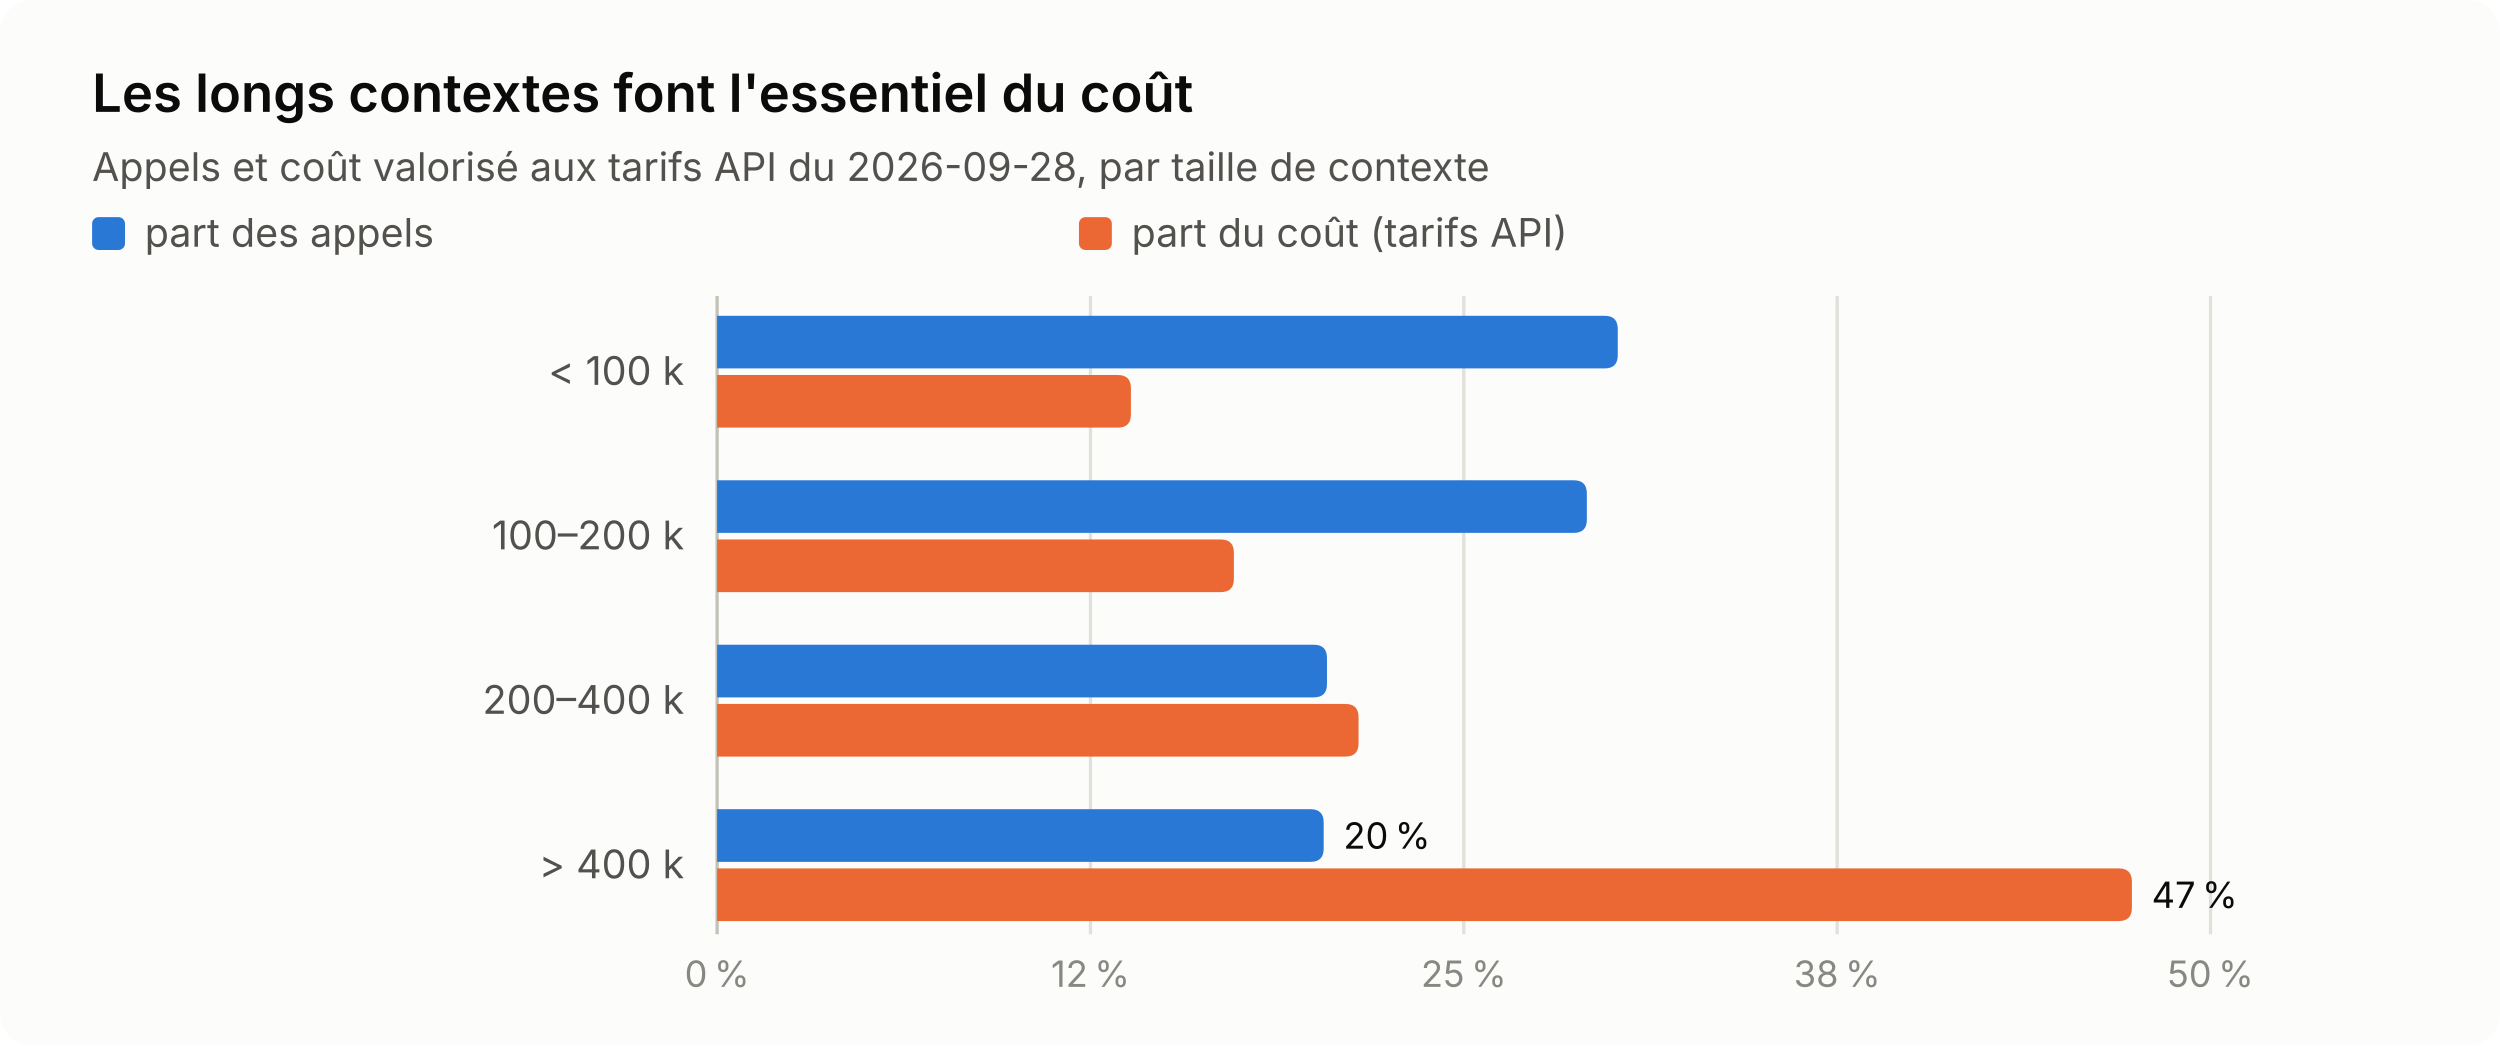
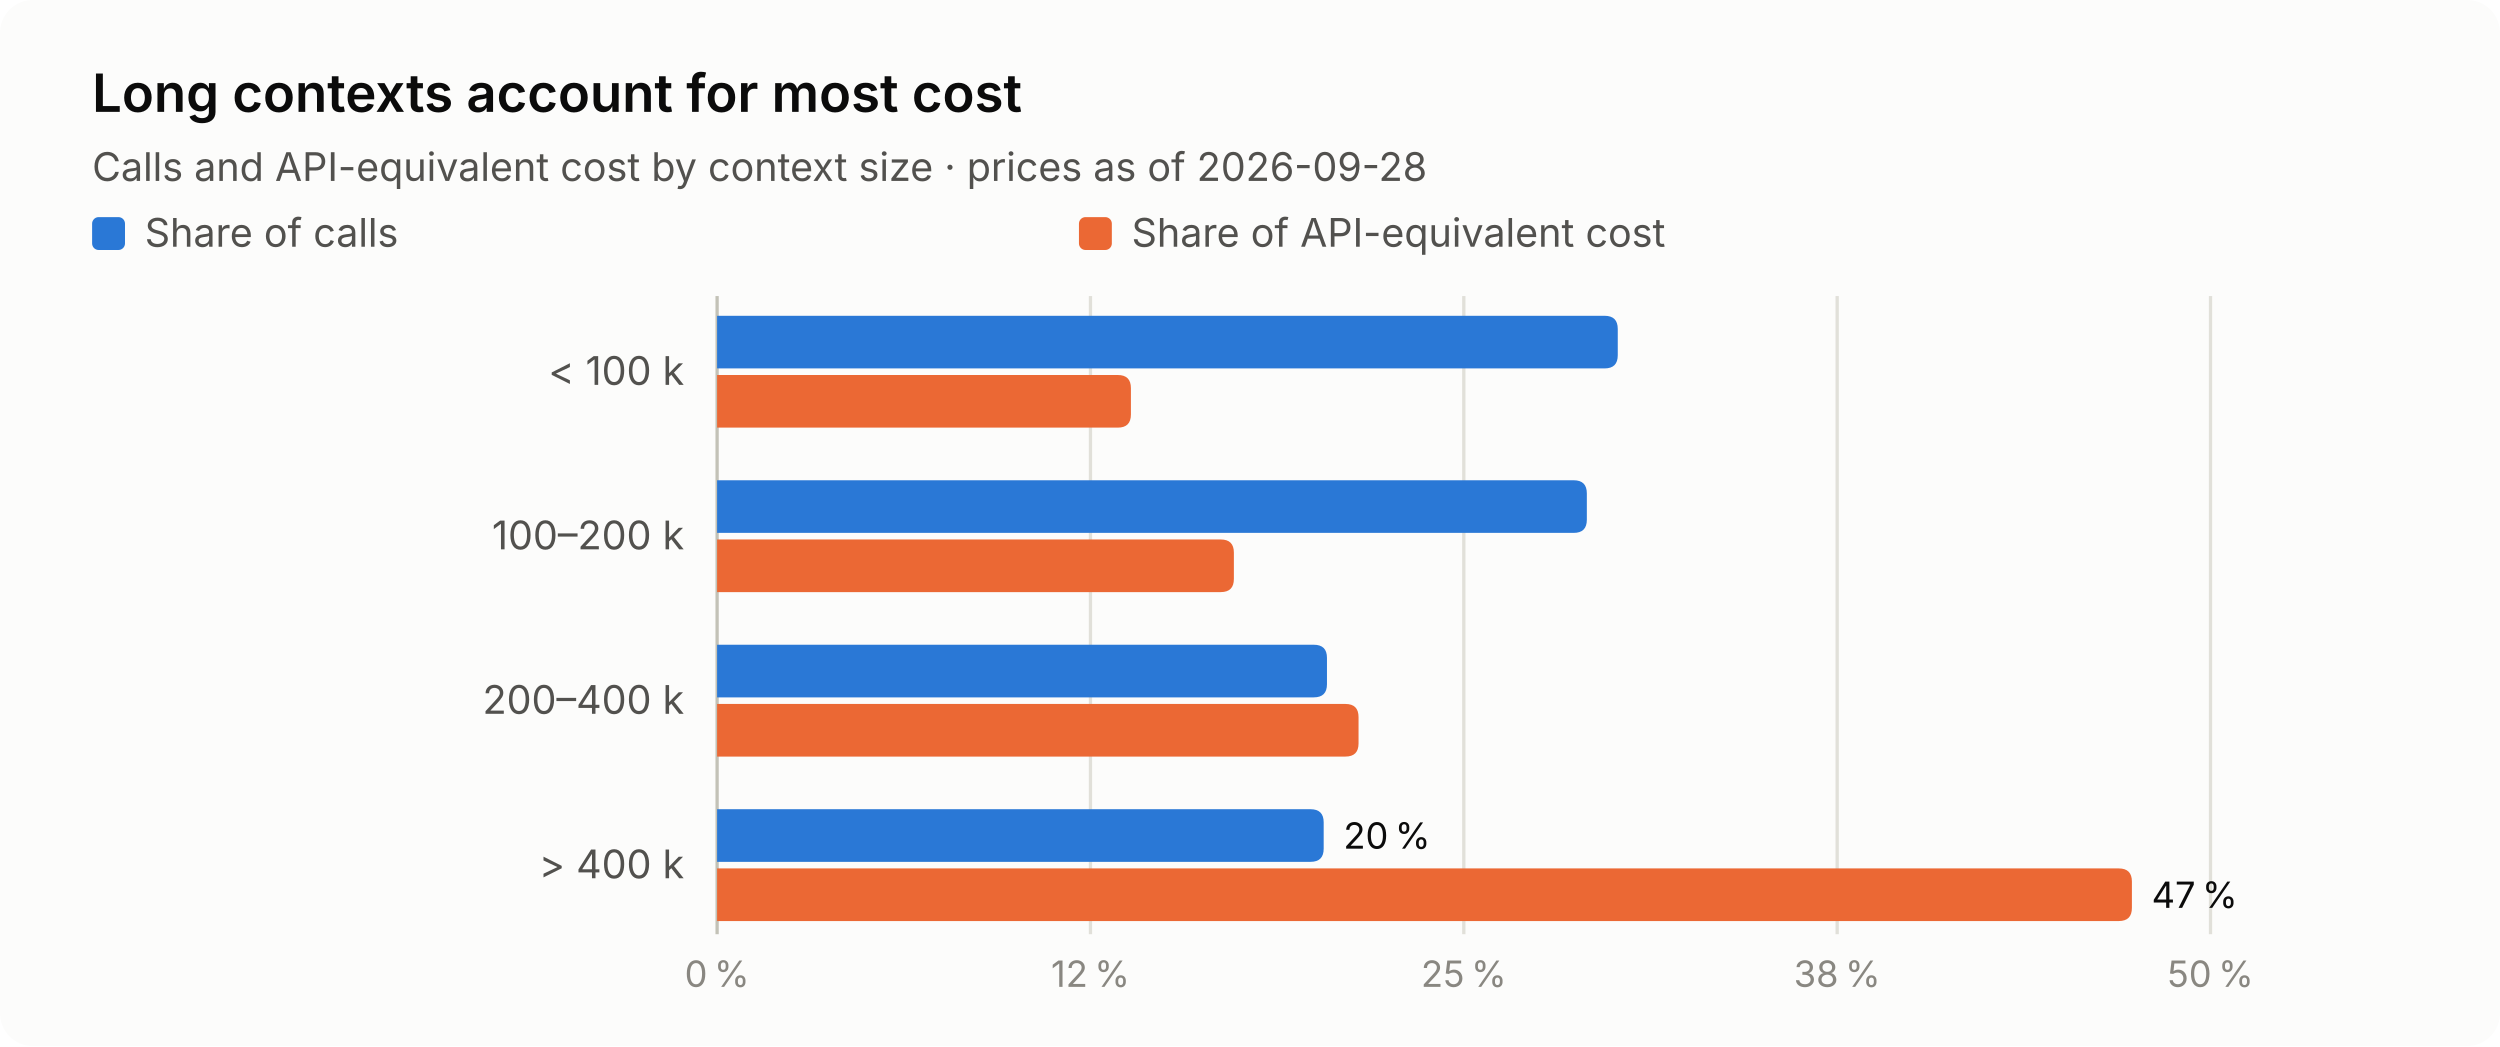
<svg xmlns="http://www.w3.org/2000/svg" width="760" height="318" viewBox="0 0 760 318" font-family="system-ui, -apple-system, &quot;Segoe UI&quot;, sans-serif">
  <rect width="100%" height="100%" rx="10" fill="#fcfcfb" />
-   <text x="28.0" y="34.0" fill="#0b0b0b" font-size="16" font-weight="600" text-anchor="start">Les longs contextes font l'essentiel du coût</text>
-   <text x="28.0" y="55.0" fill="#52514e" font-size="12" font-weight="400" text-anchor="start">Appels et coût valorisé aux tarifs API du 2026-09-28, par taille de contexte</text>
+   <text x="28.0" y="34.0" fill="#0b0b0b" font-size="16" font-weight="600" text-anchor="start">Long contexts account for most cost</text>
+   <text x="28.0" y="55.0" fill="#52514e" font-size="12" font-weight="400" text-anchor="start">Calls and API-equivalent cost by context size · prices as of 2026-09-28</text>
  <rect x="28" y="66" width="10" height="10" rx="2" fill="#2a78d6" />
-   <text x="44.0" y="75.0" fill="#52514e" font-size="12" font-weight="400" text-anchor="start">part des appels</text>
+   <text x="44.0" y="75.0" fill="#52514e" font-size="12" font-weight="400" text-anchor="start">Share of calls</text>
  <rect x="328" y="66" width="10" height="10" rx="2" fill="#eb6834" />
-   <text x="344.0" y="75.0" fill="#52514e" font-size="12" font-weight="400" text-anchor="start">part du coût (tarifs API)</text>
+   <text x="344.0" y="75.0" fill="#52514e" font-size="12" font-weight="400" text-anchor="start">Share of API-equivalent cost</text>
  <line x1="218.0" x2="218.0" y1="90" y2="284" stroke="#c3c2b7" stroke-width="1" />
  <text x="218.0" y="300.0" fill="#898781" font-size="11" font-weight="400" text-anchor="middle">0 %</text>
  <line x1="331.5" x2="331.5" y1="90" y2="284" stroke="#e1e0d9" stroke-width="1" />
  <text x="331.5" y="300.0" fill="#898781" font-size="11" font-weight="400" text-anchor="middle">12 %</text>
  <line x1="445.0" x2="445.0" y1="90" y2="284" stroke="#e1e0d9" stroke-width="1" />
  <text x="445.0" y="300.0" fill="#898781" font-size="11" font-weight="400" text-anchor="middle">25 %</text>
  <line x1="558.5" x2="558.5" y1="90" y2="284" stroke="#e1e0d9" stroke-width="1" />
  <text x="558.5" y="300.0" fill="#898781" font-size="11" font-weight="400" text-anchor="middle">38 %</text>
  <line x1="672.0" x2="672.0" y1="90" y2="284" stroke="#e1e0d9" stroke-width="1" />
  <text x="672.0" y="300.0" fill="#898781" font-size="11" font-weight="400" text-anchor="middle">50 %</text>
  <text x="208.0" y="117.0" fill="#52514e" font-size="12" font-weight="400" text-anchor="end">&lt; 100 k</text>
  <path d="M218.0,96.0 H487.8 Q491.8,96.0 491.8,100.0 V108.0 Q491.8,112.0 487.8,112.0 H218.0 Z" fill="#2a78d6" />
  <path d="M218.0,114.0 H339.8 Q343.8,114.0 343.8,118.0 V126.0 Q343.8,130.0 339.8,130.0 H218.0 Z" fill="#eb6834" />
  <text x="208.0" y="167.0" fill="#52514e" font-size="12" font-weight="400" text-anchor="end">100–200 k</text>
  <path d="M218.0,146.0 H478.4 Q482.4,146.0 482.4,150.0 V158.0 Q482.4,162.0 478.4,162.0 H218.0 Z" fill="#2a78d6" />
  <path d="M218.0,164.0 H371.1 Q375.1,164.0 375.1,168.0 V176.0 Q375.1,180.0 371.1,180.0 H218.0 Z" fill="#eb6834" />
  <text x="208.0" y="217.0" fill="#52514e" font-size="12" font-weight="400" text-anchor="end">200–400 k</text>
  <path d="M218.0,196.0 H399.4 Q403.4,196.0 403.4,200.0 V208.0 Q403.4,212.0 399.4,212.0 H218.0 Z" fill="#2a78d6" />
  <path d="M218.0,214.0 H409.0 Q413.0,214.0 413.0,218.0 V226.0 Q413.0,230.0 409.0,230.0 H218.0 Z" fill="#eb6834" />
  <text x="208.0" y="267.0" fill="#52514e" font-size="12" font-weight="400" text-anchor="end">&gt; 400 k</text>
  <path d="M218.0,246.0 H398.4 Q402.4,246.0 402.4,250.0 V258.0 Q402.4,262.0 398.4,262.0 H218.0 Z" fill="#2a78d6" />
  <text x="408.4" y="258.0" fill="#0b0b0b" font-size="11" font-weight="400" text-anchor="start">20 %</text>
  <path d="M218.0,264.0 H644.1 Q648.1,264.0 648.1,268.0 V276.0 Q648.1,280.0 644.1,280.0 H218.0 Z" fill="#eb6834" />
  <text x="654.1" y="276.0" fill="#0b0b0b" font-size="11" font-weight="400" text-anchor="start">47 %</text>
</svg>
